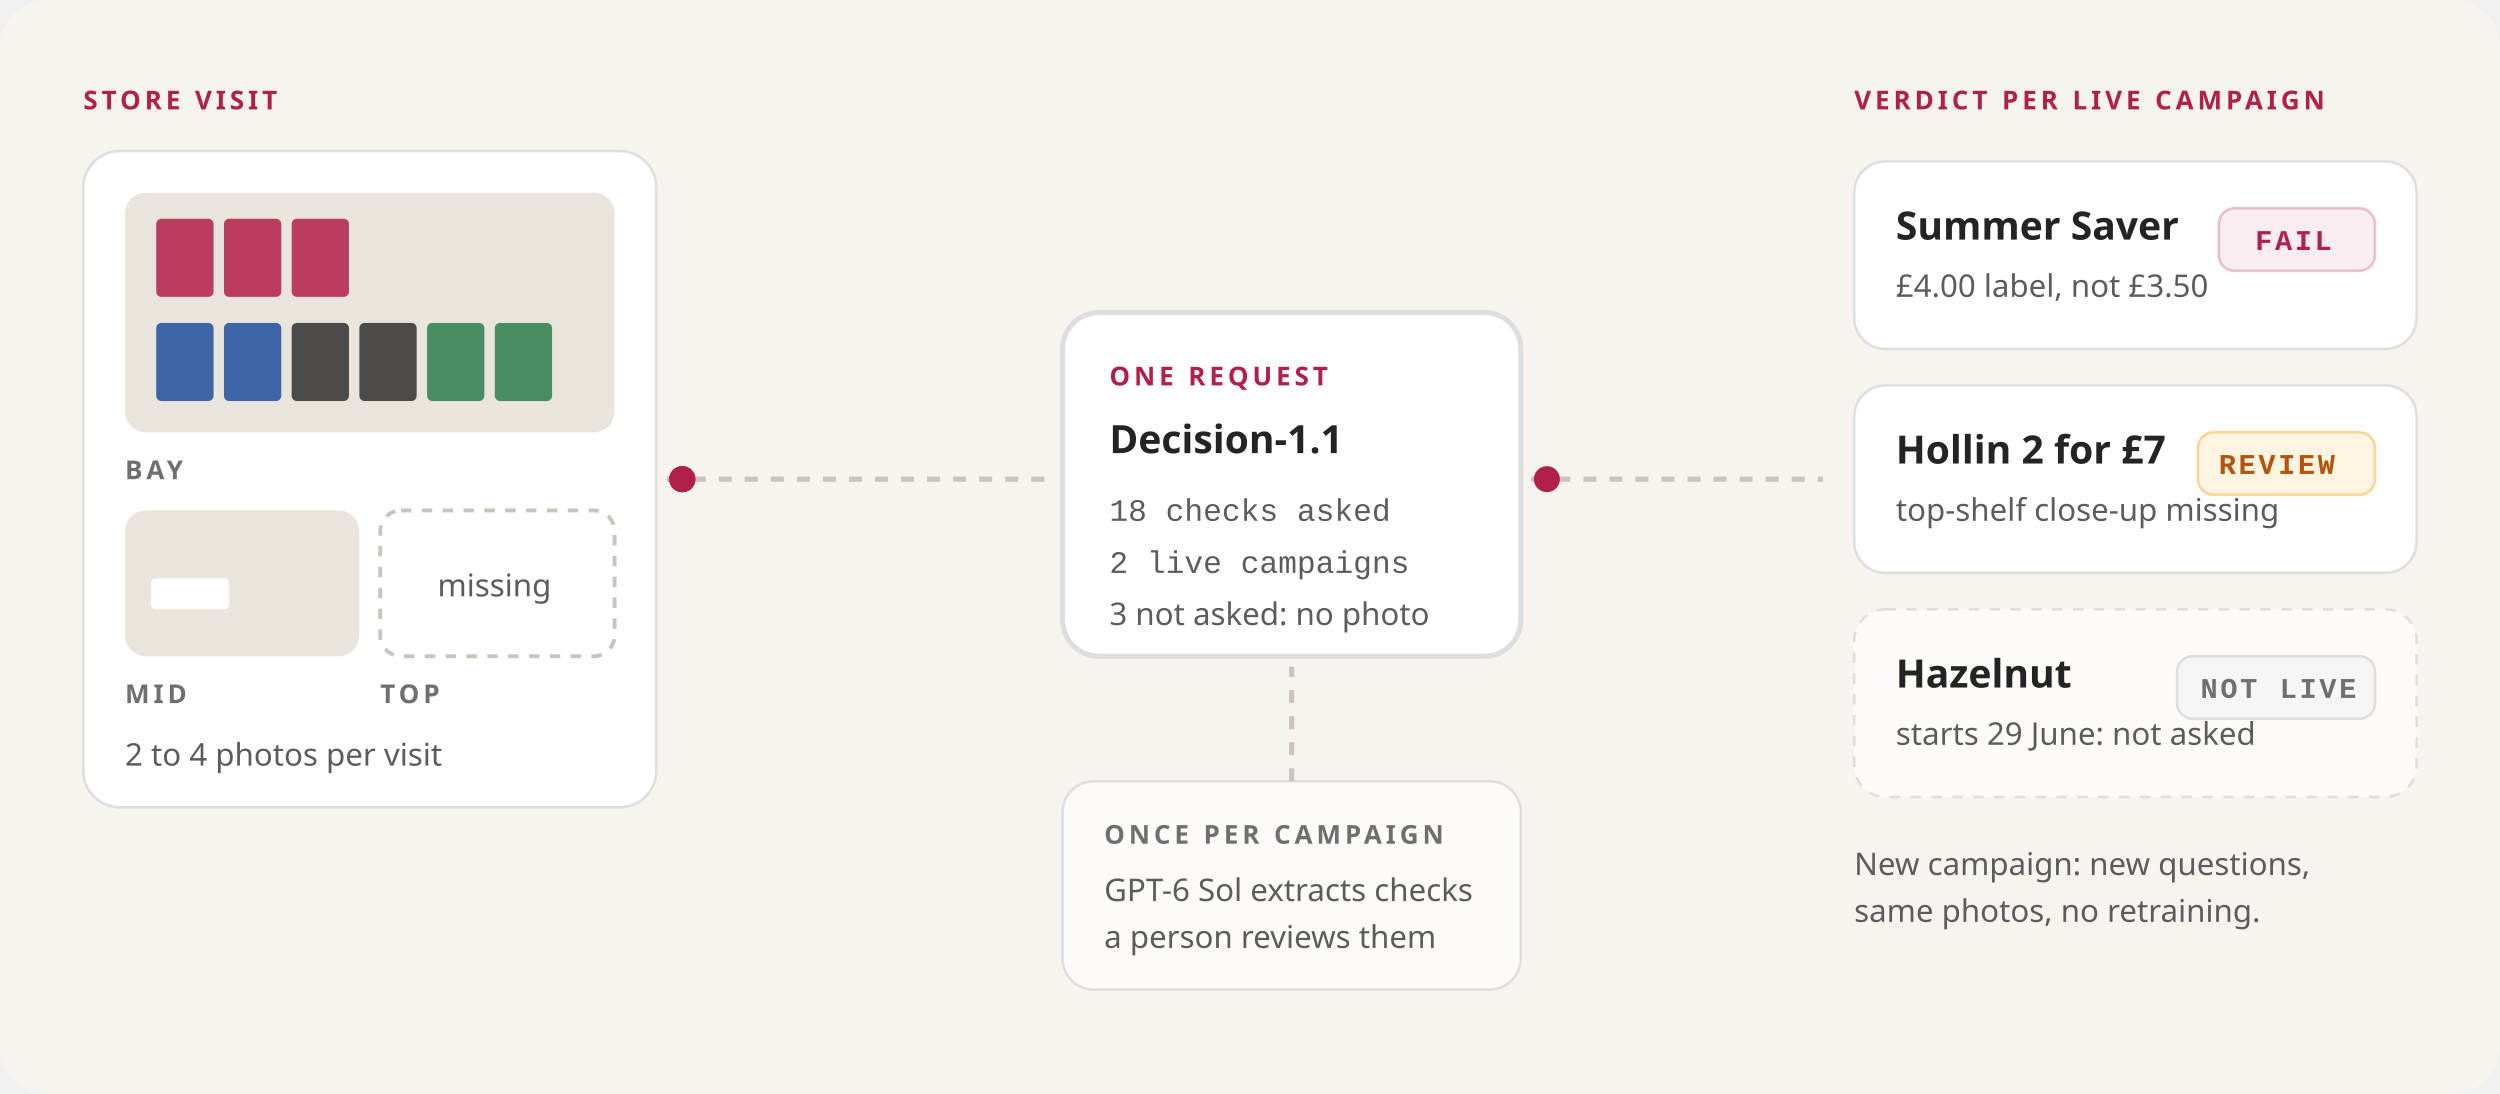
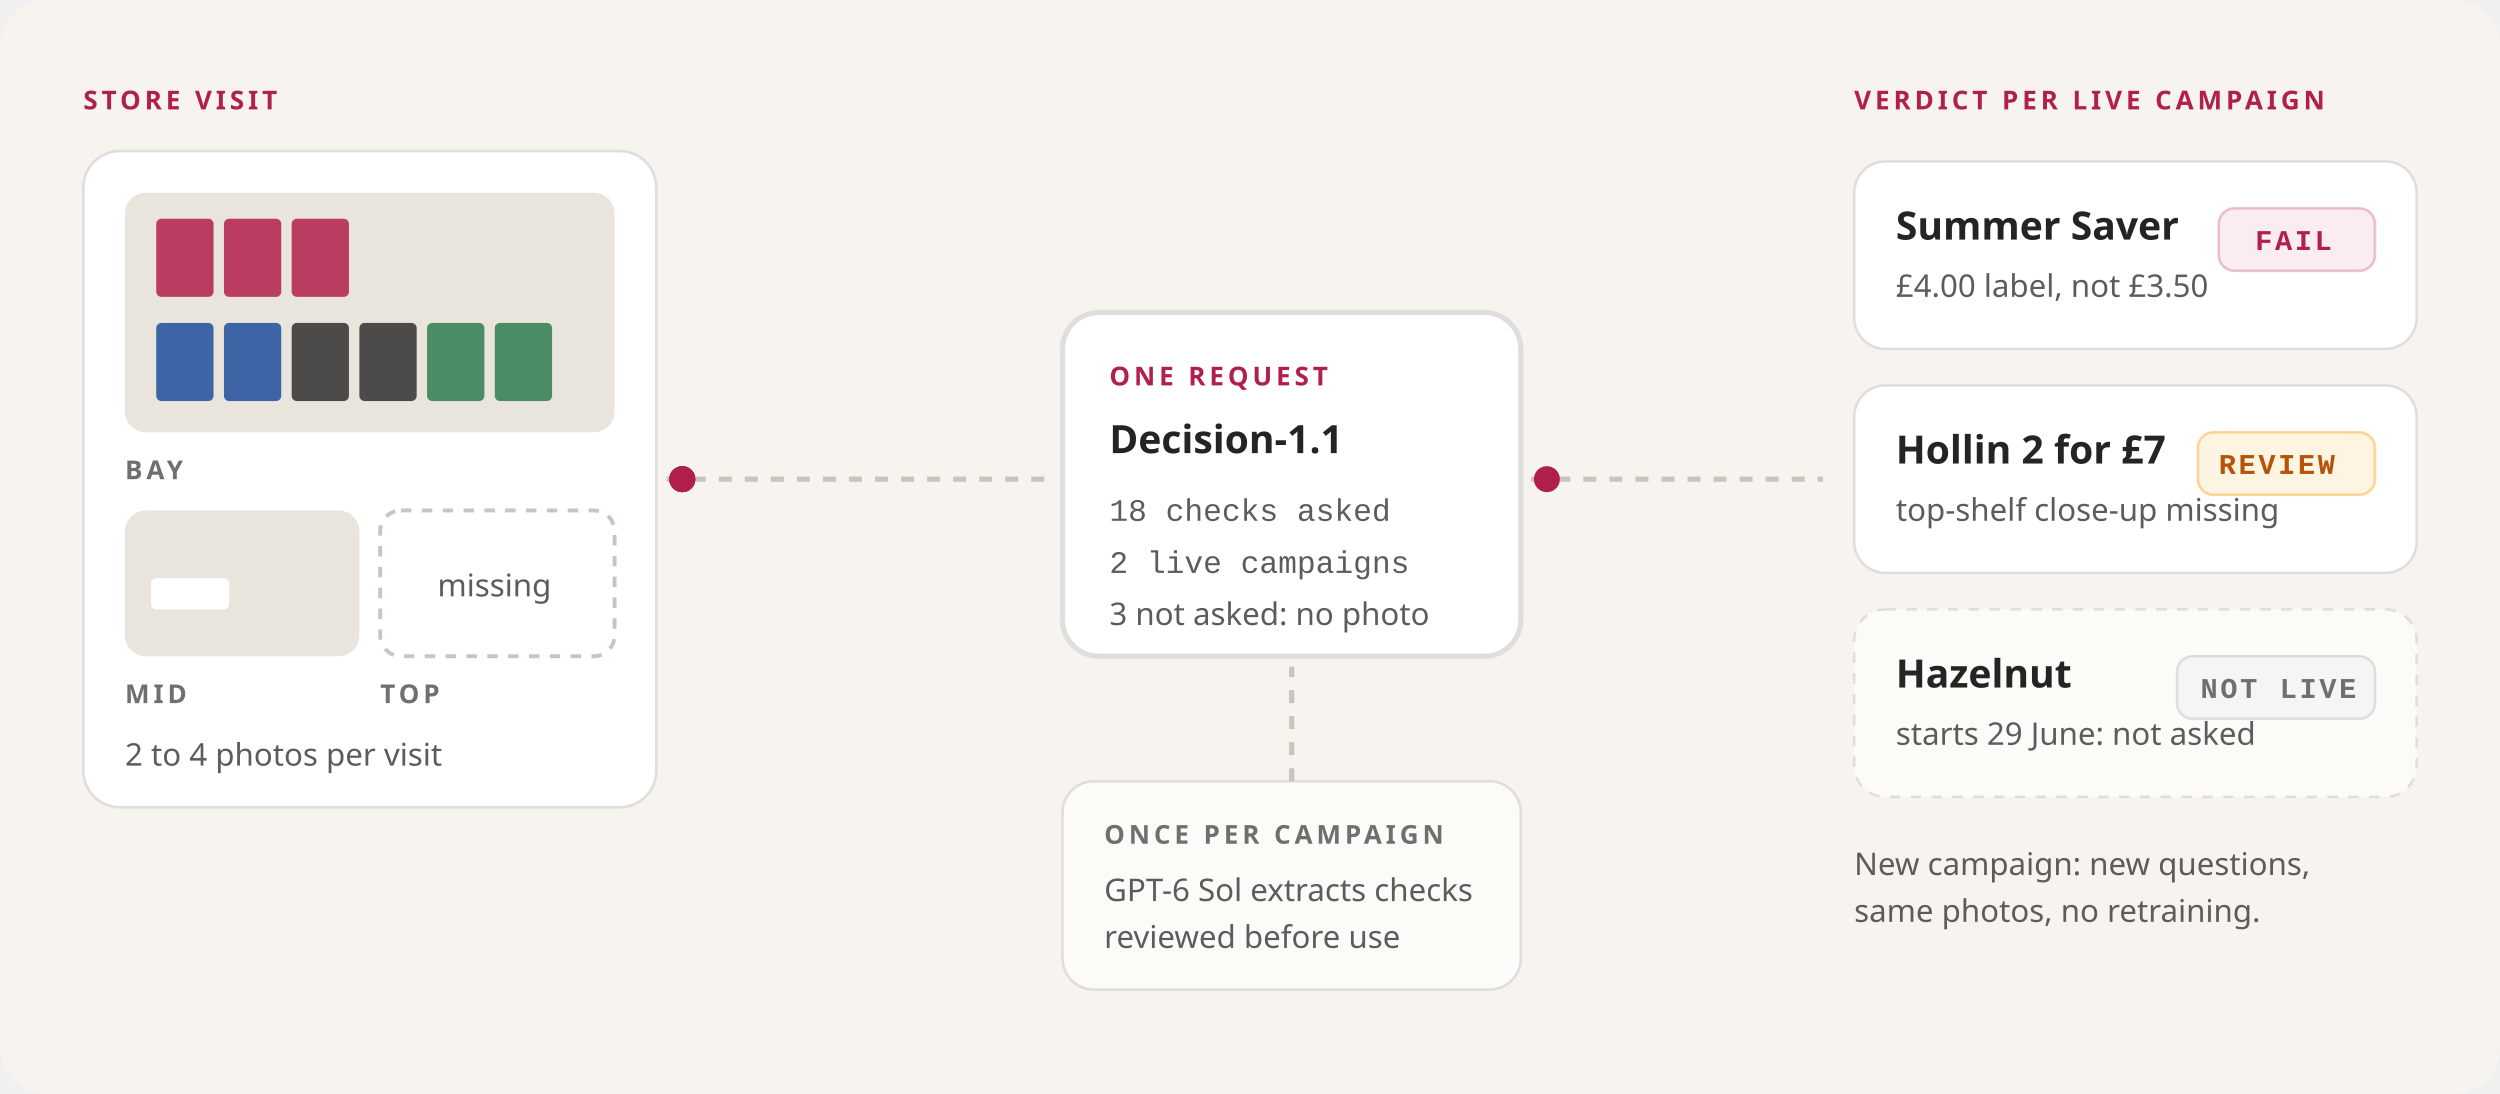
<svg xmlns="http://www.w3.org/2000/svg" viewBox="0 0 960 420" width="960" height="420" role="img" aria-labelledby="t d">
  <style>
    .bg { fill: #f7f4ef; }
    .card { fill: #fff; stroke: #dedede; }
    .soft { fill: #fcfbf8; stroke: #dedede; }
    .t { font: 600 15px 'Segoe UI', Aptos, sans-serif; fill: #242424; }
    .s { font: 12px 'Segoe UI', Aptos, sans-serif; fill: #5c5c5c; }
    .e { font: 650 10px 'Segoe UI', Aptos, sans-serif; letter-spacing: 1.5px; fill: #6f6f6f; }
    .ea { font: 650 10px 'Segoe UI', Aptos, sans-serif; letter-spacing: 1.5px; fill: #b11f4b; }
    .m { font: 12px Consolas, 'Courier New', monospace; fill: #5c5c5c; }
    .badge { font: 600 11px Consolas, 'Courier New', monospace; letter-spacing: 1px; }
    .line { stroke: #c9c4bd; stroke-width: 2; fill: none; stroke-dasharray: 5 5; }
    .flow { fill: #b11f4b; }
    .p1 { animation: travel 8s ease-in-out infinite; }
    .p2 { animation: travel 8s ease-in-out .15s infinite; }
    .p3 { animation: travel 8s ease-in-out .3s infinite; }
    @keyframes travel { 0%, 8% { transform: translateX(0); opacity: 0; } 12% { opacity: 1; } 32% { transform: translateX(150px); opacity: 1; } 36%, 100% { transform: translateX(150px); opacity: 0; } }
    .out { animation: out 8s ease-in-out infinite; }
    @keyframes out { 0%, 40% { transform: translateX(0); opacity: 0; } 44% { opacity: 1; } 58% { transform: translateX(118px); opacity: 1; } 62%, 100% { transform: translateX(118px); opacity: 0; } }
    .v1 { animation: show 8s infinite; } .v2 { animation: show2 8s infinite; } .v3 { animation: show3 8s infinite; }
    @keyframes show { 0%, 58% { opacity: 0; } 62%, 94% { opacity: 1; } 100% { opacity: 0; } }
    @keyframes show2 { 0%, 63% { opacity: 0; } 67%, 94% { opacity: 1; } 100% { opacity: 0; } }
    @keyframes show3 { 0%, 68% { opacity: 0; } 72%, 94% { opacity: 1; } 100% { opacity: 0; } }
    .pulse { animation: pulse 8s infinite; transform-origin: 480px 190px; }
    @keyframes pulse { 0%, 34% { stroke: #dedede; } 38%, 56% { stroke: #b11f4b; } 60%, 100% { stroke: #dedede; } }
    @media (prefers-reduced-motion: reduce) { .p1, .p2, .p3, .out { animation: none; opacity: 0; } .v1, .v2, .v3 { animation: none; opacity: 1; } .pulse { animation: none; } }
  </style>
  <rect class="bg" width="960" height="420" rx="18" />
  <text class="ea" x="32" y="42">STORE VISIT</text>
  <rect class="card" x="32" y="58" width="220" height="252" rx="14" />
  <rect x="48" y="74" width="188" height="92" rx="8" fill="#e9e4dc" />
  <g fill="#b11f4b" opacity=".85">
    <rect x="60" y="84" width="22" height="30" rx="2" />
    <rect x="86" y="84" width="22" height="30" rx="2" />
    <rect x="112" y="84" width="22" height="30" rx="2" />
  </g>
  <g fill="#1f4e9c" opacity=".85">
    <rect x="60" y="124" width="22" height="30" rx="2" />
    <rect x="86" y="124" width="22" height="30" rx="2" />
  </g>
  <g fill="#242424" opacity=".8">
    <rect x="112" y="124" width="22" height="30" rx="2" />
    <rect x="138" y="124" width="22" height="30" rx="2" />
  </g>
  <g fill="#2e7d4f" opacity=".85">
    <rect x="164" y="124" width="22" height="30" rx="2" />
    <rect x="190" y="124" width="22" height="30" rx="2" />
  </g>
  <text class="e" x="48" y="184">BAY</text>
  <rect x="48" y="196" width="90" height="56" rx="8" fill="#e9e4dc" />
  <rect x="58" y="222" width="30" height="12" rx="2" fill="#ffffff" />
  <rect x="146" y="196" width="90" height="56" rx="8" fill="none" stroke="#c9c4bd" stroke-width="1.5" stroke-dasharray="4 4" />
  <text class="s" x="168" y="229">missing</text>
  <text class="e" x="48" y="270">MID</text>
  <text class="e" x="146" y="270">TOP</text>
  <text class="s" x="48" y="294">2 to 4 photos per visit</text>
  <path class="line" d="M256 184 H 404" />
  <circle class="flow p1" cx="262" cy="184" r="5" />
  <circle class="flow p2" cx="262" cy="184" r="5" />
  <circle class="flow p3" cx="262" cy="184" r="5" />
  <rect class="card pulse" x="408" y="120" width="176" height="132" rx="14" stroke-width="2" />
  <text class="ea" x="426" y="148">ONE REQUEST</text>
  <text class="t" x="426" y="174">Decision-1.1</text>
  <text class="m" x="426" y="200">18 checks asked</text>
  <text class="m" x="426" y="220">2 live campaigns</text>
  <text class="s" x="426" y="240">3 not asked: no photo</text>
  <rect class="soft" x="408" y="300" width="176" height="80" rx="12" />
  <text class="e" x="424" y="324">ONCE PER CAMPAIGN</text>
  <text class="s" x="424" y="346">GPT-6 Sol extracts checks</text>
-   <text class="s" x="424" y="364">a person reviews them</text>
+   <text class="s" x="424" y="364">reviewed before use</text>
  <path class="line" d="M496 300 V 256" />
  <path class="line" d="M588 184 H 700" />
  <circle class="flow out" cx="594" cy="184" r="5" />
  <text class="ea" x="712" y="42">VERDICT PER LIVE CAMPAIGN</text>
  <g class="v1">
    <rect class="card" x="712" y="62" width="216" height="72" rx="12" />
    <text class="t" x="728" y="92">Summer Saver</text>
    <text class="s" x="728" y="114">£4.00 label, not £3.50</text>
    <rect x="852" y="80" width="60" height="24" rx="6" fill="rgba(177,31,75,.08)" stroke="rgba(177,31,75,.25)" />
    <text class="badge" x="866" y="96" fill="#b11f4b">FAIL</text>
  </g>
  <g class="v2">
    <rect class="card" x="712" y="148" width="216" height="72" rx="12" />
    <text class="t" x="728" y="178">Hollin 2 for £7</text>
    <text class="s" x="728" y="200">top-shelf close-up missing</text>
    <rect x="844" y="166" width="68" height="24" rx="6" fill="rgba(245,158,11,.12)" stroke="rgba(245,158,11,.4)" />
    <text class="badge" x="852" y="182" fill="#b45309">REVIEW</text>
  </g>
  <g class="v3">
    <rect class="soft" x="712" y="234" width="216" height="72" rx="12" stroke-dasharray="4 4" />
    <text class="t" x="728" y="264">Hazelnut</text>
    <text class="s" x="728" y="286">starts 29 June: not asked</text>
    <rect x="836" y="252" width="76" height="24" rx="6" fill="#f5f5f5" stroke="#dedede" />
    <text class="badge" x="845" y="268" fill="#6f6f6f">NOT LIVE</text>
  </g>
  <text class="s" x="712" y="336">New campaign: new questions,</text>
  <text class="s" x="712" y="354">same photos, no retraining.</text>
</svg>
